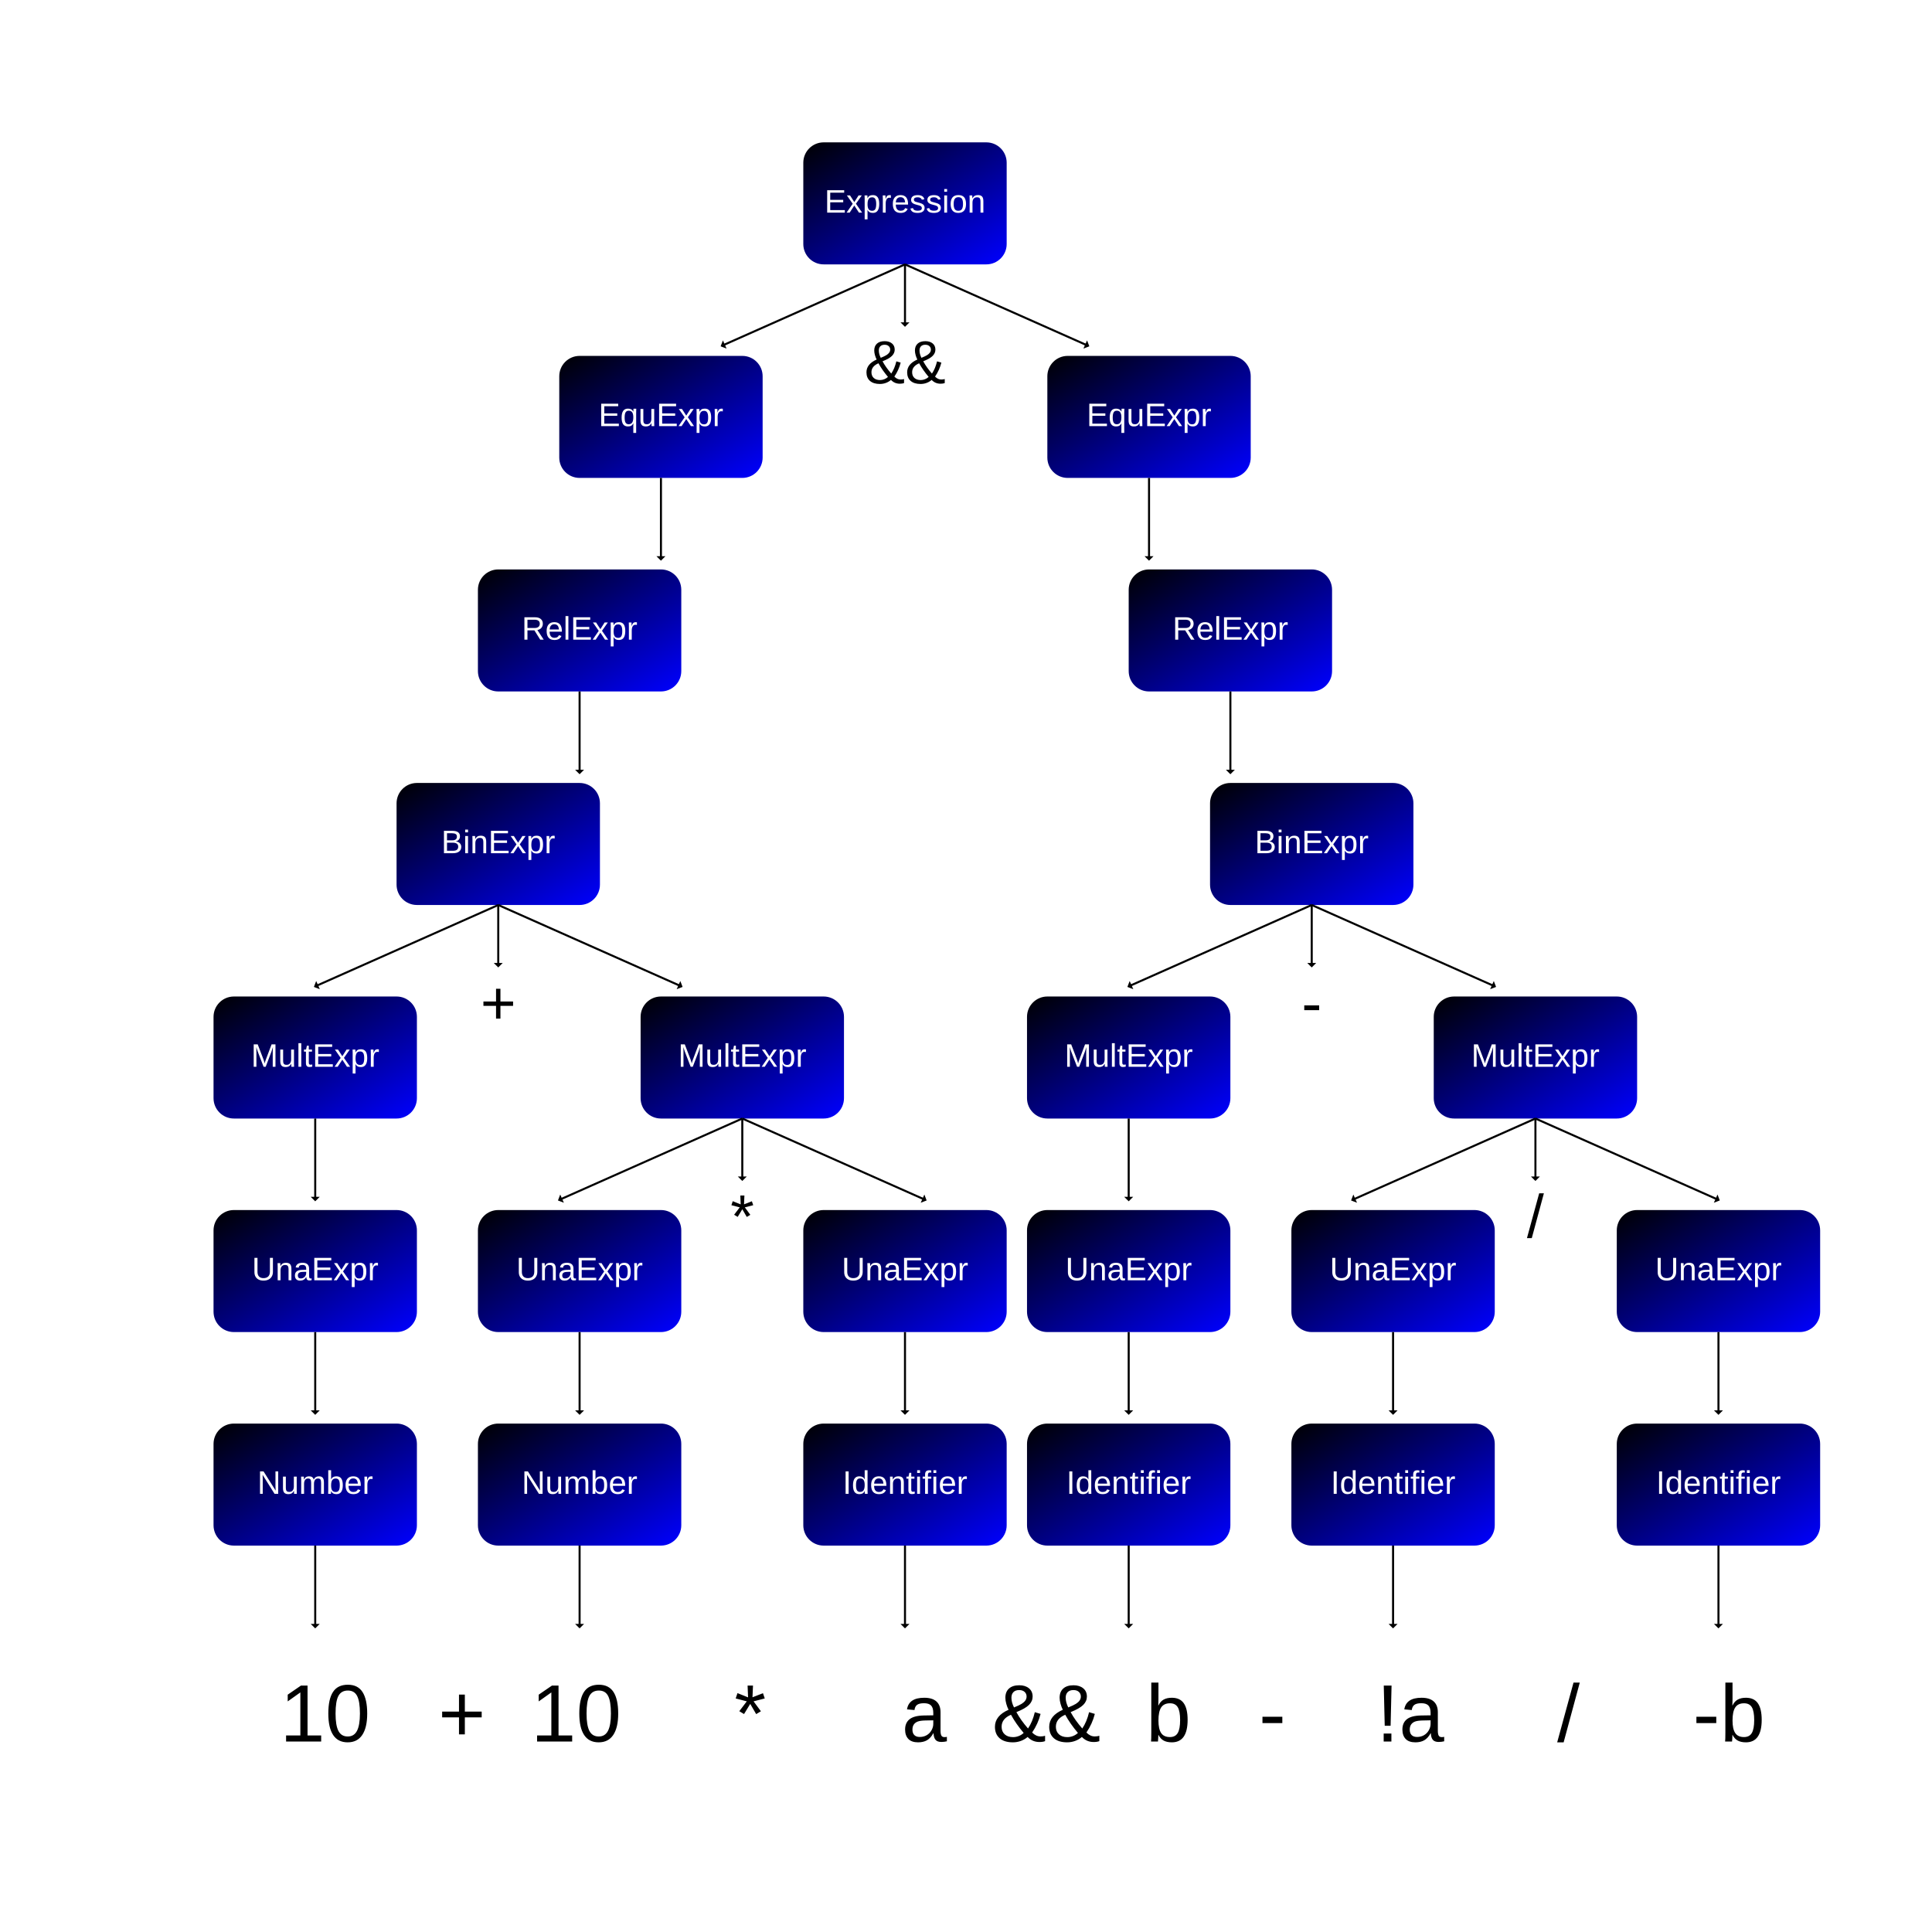
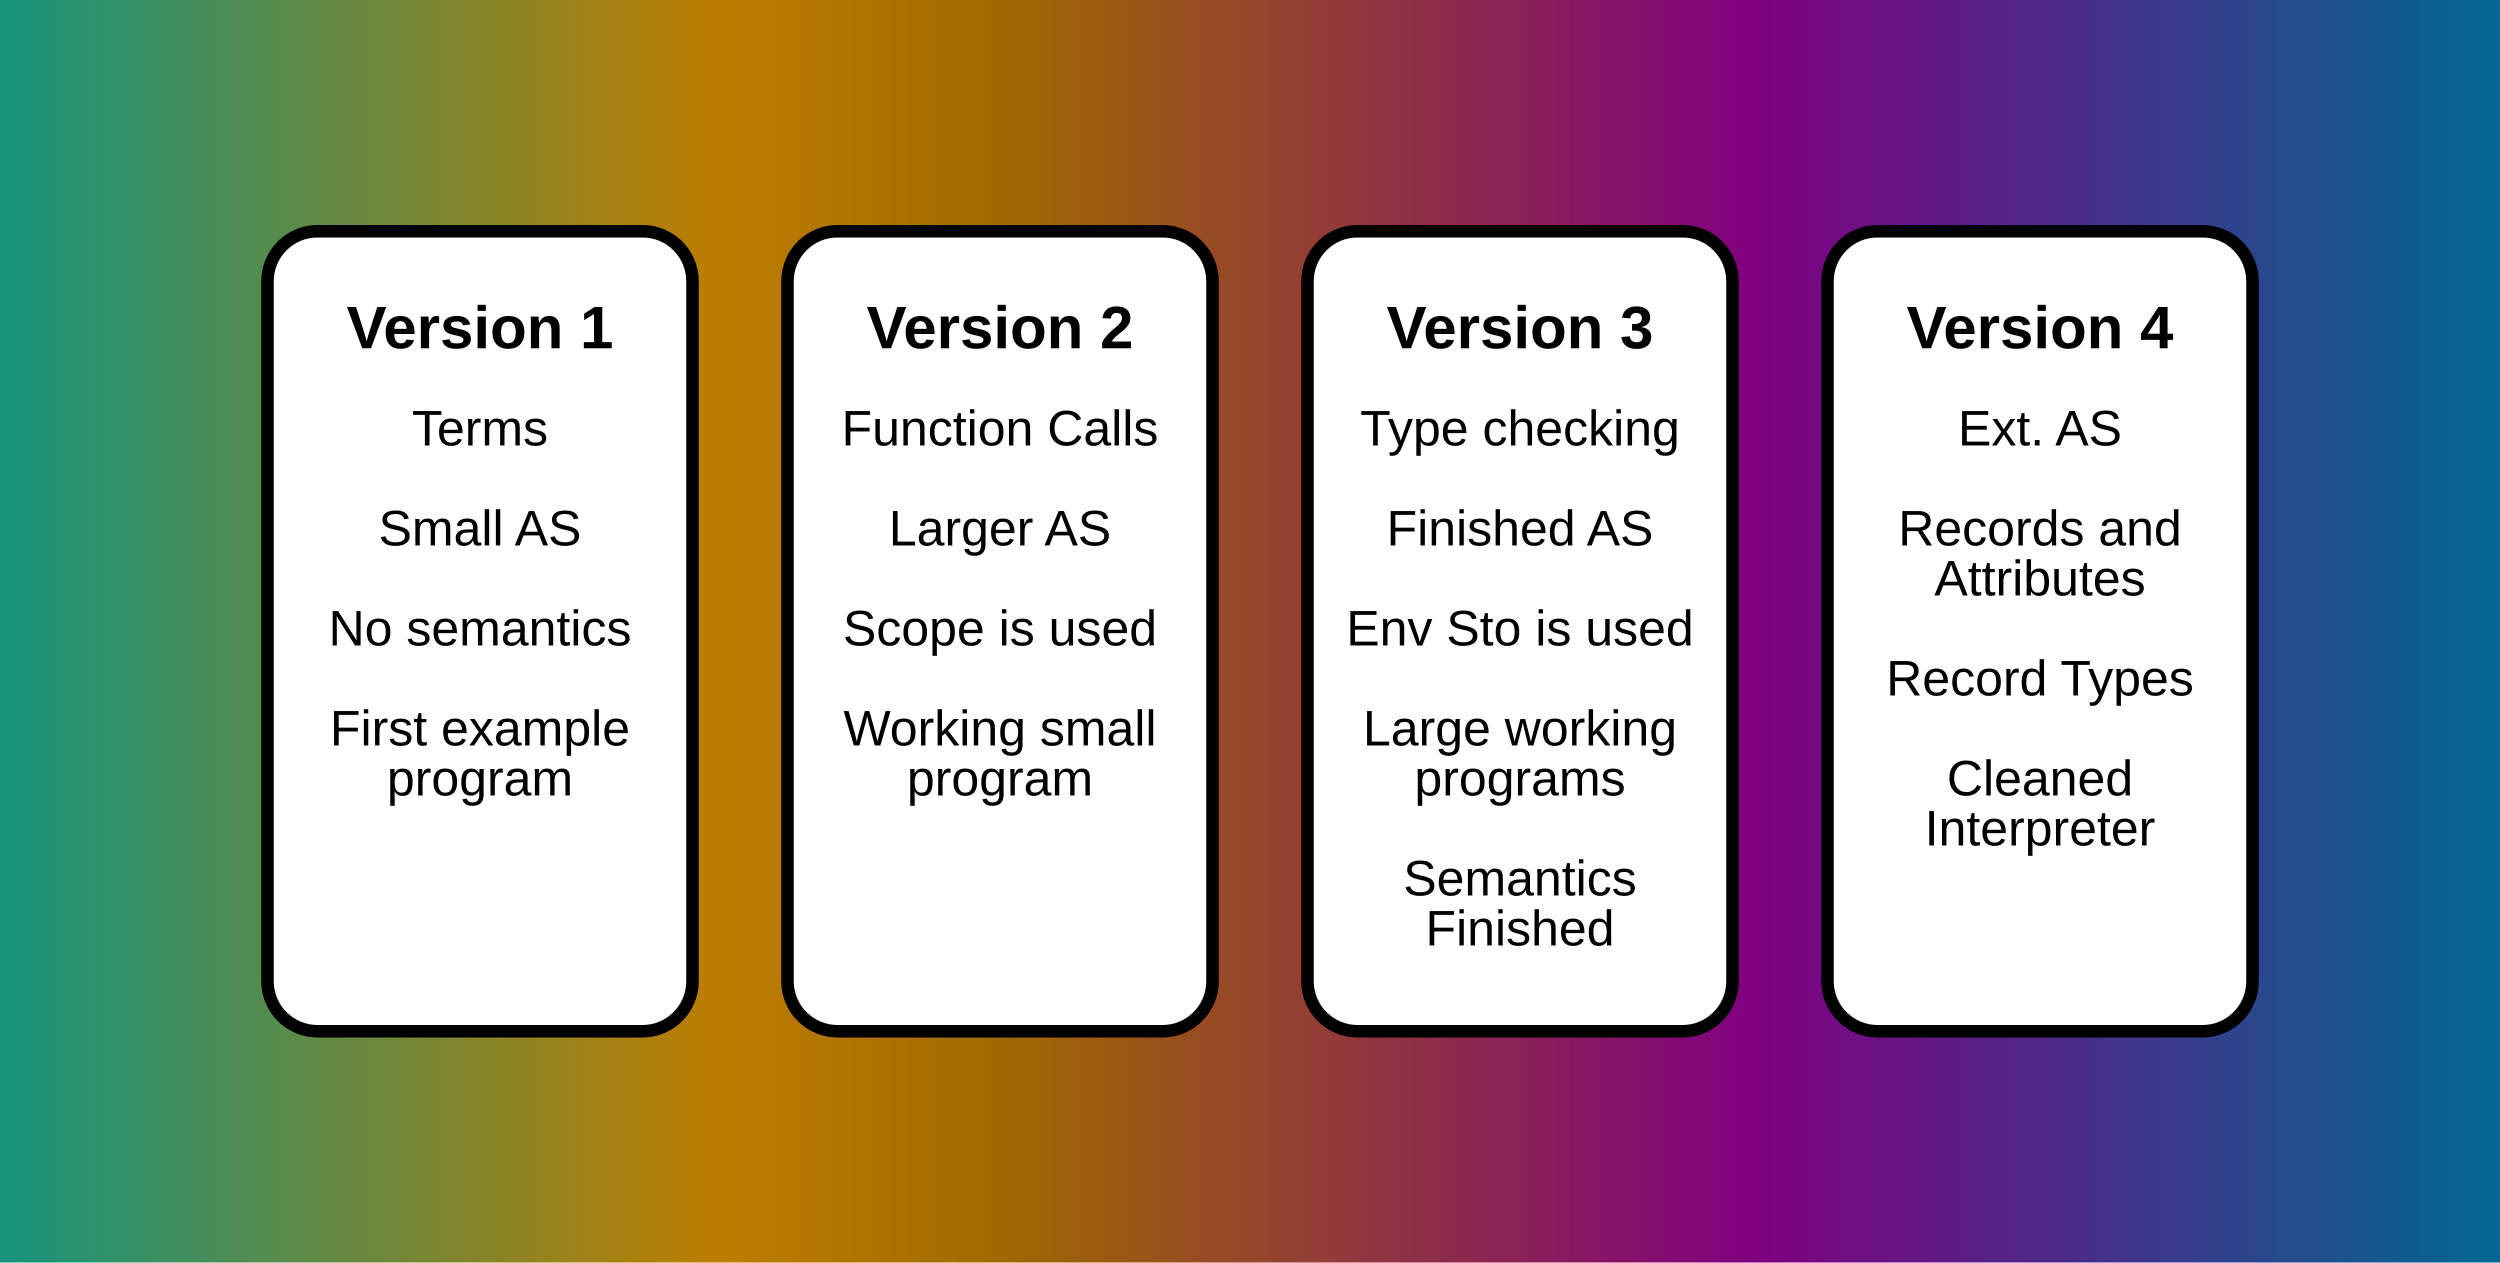
- <svg xmlns="http://www.w3.org/2000/svg" width="950" height="950" style="background-color: rgb(255, 255, 255)">
-   <linearGradient id="blackToBlue" x1="0%" y1="0%" x2="6,123233995736766E-15%" y2="100%">
-     <stop offset="0%" stop-color="rgb(0, 0, 0)" />
-     <stop offset="100%" stop-color="rgb(0, 0, 255)" />
+ <svg xmlns="http://www.w3.org/2000/svg" width="10000" height="5050" style="background-color: rgb(255, 255, 255)">
+   <linearGradient id="blackToBlue" x1="0%" y1="0%" x2="100%" y2="0%">
+     <stop offset="0%" stop-color="rgb(20, 148, 127)" />
+     <stop offset="29%" stop-color="rgb(190, 125, 0)" />
+     <stop offset="40%" stop-color="rgb(160, 105, 0)" />
+     <stop offset="70%" stop-color="rgb(128, 0, 128)" />
+     <stop offset="100%" stop-color="rgb(0, 105, 148)" />
  </linearGradient>
-   <rect id="" x="395" y="70" width="100" height="60" fill="url(#blackToBlue)" fill-opacity="1" rx="10" stroke="rgb(255, 255, 255)" stroke-width="0" />
-   <line id="" x1="445" y1="130" x2="535" y2="170" stroke="rgb(0, 0, 0)" stroke-width="1" />
-   <polygon id="" points="535,170 533.68,170.508 534.492,168.68" fill="rgb(0, 0, 0)" fill-opacity="1" stroke="rgb(0, 0, 0)" stroke-width="1" />
-   <line id="" x1="445" y1="130" x2="355" y2="170" stroke="rgb(0, 0, 0)" stroke-width="1" />
-   <polygon id="" points="355,170 355.508,168.68 356.32,170.508" fill="rgb(0, 0, 0)" fill-opacity="1" stroke="rgb(0, 0, 0)" stroke-width="1" />
-   <line id="" x1="445" y1="130" x2="445" y2="160" stroke="rgb(0, 0, 0)" stroke-width="1" />
-   <polygon id="" points="445,160 444,159 446,159" fill="rgb(0, 0, 0)" fill-opacity="1" stroke="rgb(0, 0, 0)" stroke-width="1" />
-   <text id="" x="445" y="100" xml:space="preserve" fill="rgb(255, 255, 255)" dominant-baseline="middle" text-anchor="middle" font-family="Arial" font-weight="400" font-size="16">Expression</text>
-   <text id="" x="445" y="180" xml:space="preserve" fill="rgb(0, 0, 0)" dominant-baseline="middle" text-anchor="middle" font-family="Arial" font-weight="400" font-size="30">&amp;&amp;</text>
-   <rect id="" x="275" y="175" width="100" height="60" fill="url(#blackToBlue)" fill-opacity="1" rx="10" stroke="rgb(255, 255, 255)" stroke-width="0" />
-   <line id="" x1="325" y1="235" x2="325" y2="275" stroke="rgb(0, 0, 0)" stroke-width="1" />
-   <polygon id="" points="325,275 324,274 326,274" fill="rgb(0, 0, 0)" fill-opacity="1" stroke="rgb(0, 0, 0)" stroke-width="1" />
-   <text id="" x="325" y="205" xml:space="preserve" fill="rgb(255, 255, 255)" dominant-baseline="middle" text-anchor="middle" font-family="Arial" font-weight="400" font-size="16">EquExpr</text>
-   <rect id="" x="515" y="175" width="100" height="60" fill="url(#blackToBlue)" fill-opacity="1" rx="10" stroke="rgb(255, 255, 255)" stroke-width="0" />
-   <line id="" x1="565" y1="235" x2="565" y2="275" stroke="rgb(0, 0, 0)" stroke-width="1" />
-   <polygon id="" points="565,275 564,274 566,274" fill="rgb(0, 0, 0)" fill-opacity="1" stroke="rgb(0, 0, 0)" stroke-width="1" />
-   <text id="" x="565" y="205" xml:space="preserve" fill="rgb(255, 255, 255)" dominant-baseline="middle" text-anchor="middle" font-family="Arial" font-weight="400" font-size="16">EquExpr</text>
-   <rect id="" x="235" y="280" width="100" height="60" fill="url(#blackToBlue)" fill-opacity="1" rx="10" stroke="rgb(255, 255, 255)" stroke-width="0" />
-   <line id="" x1="285" y1="340" x2="285" y2="380" stroke="rgb(0, 0, 0)" stroke-width="1" />
-   <polygon id="" points="285,380 284,379 286,379" fill="rgb(0, 0, 0)" fill-opacity="1" stroke="rgb(0, 0, 0)" stroke-width="1" />
-   <text id="" x="285" y="310" xml:space="preserve" fill="rgb(255, 255, 255)" dominant-baseline="middle" text-anchor="middle" font-family="Arial" font-weight="400" font-size="16">RelExpr</text>
-   <rect id="" x="555" y="280" width="100" height="60" fill="url(#blackToBlue)" fill-opacity="1" rx="10" stroke="rgb(255, 255, 255)" stroke-width="0" />
-   <line id="" x1="605" y1="340" x2="605" y2="380" stroke="rgb(0, 0, 0)" stroke-width="1" />
-   <polygon id="" points="605,380 604,379 606,379" fill="rgb(0, 0, 0)" fill-opacity="1" stroke="rgb(0, 0, 0)" stroke-width="1" />
-   <text id="" x="605" y="310" xml:space="preserve" fill="rgb(255, 255, 255)" dominant-baseline="middle" text-anchor="middle" font-family="Arial" font-weight="400" font-size="16">RelExpr</text>
-   <rect id="" x="195" y="385" width="100" height="60" fill="url(#blackToBlue)" fill-opacity="1" rx="10" stroke="rgb(255, 255, 255)" stroke-width="0" />
-   <line id="" x1="245" y1="445" x2="335" y2="485" stroke="rgb(0, 0, 0)" stroke-width="1" />
-   <polygon id="" points="335,485 333.68,485.508 334.492,483.68" fill="rgb(0, 0, 0)" fill-opacity="1" stroke="rgb(0, 0, 0)" stroke-width="1" />
-   <line id="" x1="245" y1="445" x2="155" y2="485" stroke="rgb(0, 0, 0)" stroke-width="1" />
-   <polygon id="" points="155,485 155.508,483.68 156.32,485.508" fill="rgb(0, 0, 0)" fill-opacity="1" stroke="rgb(0, 0, 0)" stroke-width="1" />
-   <line id="" x1="245" y1="445" x2="245" y2="475" stroke="rgb(0, 0, 0)" stroke-width="1" />
-   <polygon id="" points="245,475 244,474 246,474" fill="rgb(0, 0, 0)" fill-opacity="1" stroke="rgb(0, 0, 0)" stroke-width="1" />
-   <text id="" x="245" y="415" xml:space="preserve" fill="rgb(255, 255, 255)" dominant-baseline="middle" text-anchor="middle" font-family="Arial" font-weight="400" font-size="16">BinExpr</text>
-   <text id="" x="245" y="495" xml:space="preserve" fill="rgb(0, 0, 0)" dominant-baseline="middle" text-anchor="middle" font-family="Arial" font-weight="400" font-size="30">+</text>
-   <rect id="" x="595" y="385" width="100" height="60" fill="url(#blackToBlue)" fill-opacity="1" rx="10" stroke="rgb(255, 255, 255)" stroke-width="0" />
-   <line id="" x1="645" y1="445" x2="735" y2="485" stroke="rgb(0, 0, 0)" stroke-width="1" />
-   <polygon id="" points="735,485 733.68,485.508 734.492,483.68" fill="rgb(0, 0, 0)" fill-opacity="1" stroke="rgb(0, 0, 0)" stroke-width="1" />
-   <line id="" x1="645" y1="445" x2="555" y2="485" stroke="rgb(0, 0, 0)" stroke-width="1" />
-   <polygon id="" points="555,485 555.508,483.68 556.32,485.508" fill="rgb(0, 0, 0)" fill-opacity="1" stroke="rgb(0, 0, 0)" stroke-width="1" />
-   <line id="" x1="645" y1="445" x2="645" y2="475" stroke="rgb(0, 0, 0)" stroke-width="1" />
-   <polygon id="" points="645,475 644,474 646,474" fill="rgb(0, 0, 0)" fill-opacity="1" stroke="rgb(0, 0, 0)" stroke-width="1" />
-   <text id="" x="645" y="415" xml:space="preserve" fill="rgb(255, 255, 255)" dominant-baseline="middle" text-anchor="middle" font-family="Arial" font-weight="400" font-size="16">BinExpr</text>
-   <text id="" x="645" y="495" xml:space="preserve" fill="rgb(0, 0, 0)" dominant-baseline="middle" text-anchor="middle" font-family="Arial" font-weight="400" font-size="30">-</text>
-   <rect id="" x="105" y="490" width="100" height="60" fill="url(#blackToBlue)" fill-opacity="1" rx="10" stroke="rgb(255, 255, 255)" stroke-width="0" />
-   <line id="" x1="155" y1="550" x2="155" y2="590" stroke="rgb(0, 0, 0)" stroke-width="1" />
-   <polygon id="" points="155,590 154,589 156,589" fill="rgb(0, 0, 0)" fill-opacity="1" stroke="rgb(0, 0, 0)" stroke-width="1" />
-   <text id="" x="155" y="520" xml:space="preserve" fill="rgb(255, 255, 255)" dominant-baseline="middle" text-anchor="middle" font-family="Arial" font-weight="400" font-size="16">MultExpr</text>
-   <rect id="" x="315" y="490" width="100" height="60" fill="url(#blackToBlue)" fill-opacity="1" rx="10" stroke="rgb(255, 255, 255)" stroke-width="0" />
-   <line id="" x1="365" y1="550" x2="455" y2="590" stroke="rgb(0, 0, 0)" stroke-width="1" />
-   <polygon id="" points="455,590 453.68,590.508 454.492,588.68" fill="rgb(0, 0, 0)" fill-opacity="1" stroke="rgb(0, 0, 0)" stroke-width="1" />
-   <line id="" x1="365" y1="550" x2="275" y2="590" stroke="rgb(0, 0, 0)" stroke-width="1" />
-   <polygon id="" points="275,590 275.508,588.68 276.32,590.508" fill="rgb(0, 0, 0)" fill-opacity="1" stroke="rgb(0, 0, 0)" stroke-width="1" />
-   <line id="" x1="365" y1="550" x2="365" y2="580" stroke="rgb(0, 0, 0)" stroke-width="1" />
-   <polygon id="" points="365,580 364,579 366,579" fill="rgb(0, 0, 0)" fill-opacity="1" stroke="rgb(0, 0, 0)" stroke-width="1" />
-   <text id="" x="365" y="520" xml:space="preserve" fill="rgb(255, 255, 255)" dominant-baseline="middle" text-anchor="middle" font-family="Arial" font-weight="400" font-size="16">MultExpr</text>
-   <text id="" x="365" y="600" xml:space="preserve" fill="rgb(0, 0, 0)" dominant-baseline="middle" text-anchor="middle" font-family="Arial" font-weight="400" font-size="30">*</text>
-   <rect id="" x="105" y="595" width="100" height="60" fill="url(#blackToBlue)" fill-opacity="1" rx="10" stroke="rgb(255, 255, 255)" stroke-width="0" />
-   <line id="" x1="155" y1="655" x2="155" y2="695" stroke="rgb(0, 0, 0)" stroke-width="1" />
-   <polygon id="" points="155,695 154,694 156,694" fill="rgb(0, 0, 0)" fill-opacity="1" stroke="rgb(0, 0, 0)" stroke-width="1" />
-   <text id="" x="155" y="625" xml:space="preserve" fill="rgb(255, 255, 255)" dominant-baseline="middle" text-anchor="middle" font-family="Arial" font-weight="400" font-size="16">UnaExpr</text>
-   <rect id="" x="105" y="700" width="100" height="60" fill="url(#blackToBlue)" fill-opacity="1" rx="10" stroke="rgb(255, 255, 255)" stroke-width="0" />
-   <line id="" x1="155" y1="760" x2="155" y2="800" stroke="rgb(0, 0, 0)" stroke-width="1" />
-   <polygon id="" points="155,800 154,799 156,799" fill="rgb(0, 0, 0)" fill-opacity="1" stroke="rgb(0, 0, 0)" stroke-width="1" />
-   <text id="" x="155" y="730" xml:space="preserve" fill="rgb(255, 255, 255)" dominant-baseline="middle" text-anchor="middle" font-family="Arial" font-weight="400" font-size="16">Number</text>
-   <rect id="" x="235" y="595" width="100" height="60" fill="url(#blackToBlue)" fill-opacity="1" rx="10" stroke="rgb(255, 255, 255)" stroke-width="0" />
-   <line id="" x1="285" y1="655" x2="285" y2="695" stroke="rgb(0, 0, 0)" stroke-width="1" />
-   <polygon id="" points="285,695 284,694 286,694" fill="rgb(0, 0, 0)" fill-opacity="1" stroke="rgb(0, 0, 0)" stroke-width="1" />
-   <text id="" x="285" y="625" xml:space="preserve" fill="rgb(255, 255, 255)" dominant-baseline="middle" text-anchor="middle" font-family="Arial" font-weight="400" font-size="16">UnaExpr</text>
-   <rect id="" x="235" y="700" width="100" height="60" fill="url(#blackToBlue)" fill-opacity="1" rx="10" stroke="rgb(255, 255, 255)" stroke-width="0" />
-   <line id="" x1="285" y1="760" x2="285" y2="800" stroke="rgb(0, 0, 0)" stroke-width="1" />
-   <polygon id="" points="285,800 284,799 286,799" fill="rgb(0, 0, 0)" fill-opacity="1" stroke="rgb(0, 0, 0)" stroke-width="1" />
-   <text id="" x="285" y="730" xml:space="preserve" fill="rgb(255, 255, 255)" dominant-baseline="middle" text-anchor="middle" font-family="Arial" font-weight="400" font-size="16">Number</text>
-   <rect id="" x="395" y="595" width="100" height="60" fill="url(#blackToBlue)" fill-opacity="1" rx="10" stroke="rgb(255, 255, 255)" stroke-width="0" />
-   <line id="" x1="445" y1="655" x2="445" y2="695" stroke="rgb(0, 0, 0)" stroke-width="1" />
-   <polygon id="" points="445,695 444,694 446,694" fill="rgb(0, 0, 0)" fill-opacity="1" stroke="rgb(0, 0, 0)" stroke-width="1" />
-   <text id="" x="445" y="625" xml:space="preserve" fill="rgb(255, 255, 255)" dominant-baseline="middle" text-anchor="middle" font-family="Arial" font-weight="400" font-size="16">UnaExpr</text>
-   <rect id="" x="395" y="700" width="100" height="60" fill="url(#blackToBlue)" fill-opacity="1" rx="10" stroke="rgb(255, 255, 255)" stroke-width="0" />
-   <line id="" x1="445" y1="760" x2="445" y2="800" stroke="rgb(0, 0, 0)" stroke-width="1" />
-   <polygon id="" points="445,800 444,799 446,799" fill="rgb(0, 0, 0)" fill-opacity="1" stroke="rgb(0, 0, 0)" stroke-width="1" />
-   <text id="" x="445" y="730" xml:space="preserve" fill="rgb(255, 255, 255)" dominant-baseline="middle" text-anchor="middle" font-family="Arial" font-weight="400" font-size="16">Identifier</text>
-   <rect id="" x="505" y="490" width="100" height="60" fill="url(#blackToBlue)" fill-opacity="1" rx="10" stroke="rgb(255, 255, 255)" stroke-width="0" />
-   <line id="" x1="555" y1="550" x2="555" y2="590" stroke="rgb(0, 0, 0)" stroke-width="1" />
-   <polygon id="" points="555,590 554,589 556,589" fill="rgb(0, 0, 0)" fill-opacity="1" stroke="rgb(0, 0, 0)" stroke-width="1" />
-   <text id="" x="555" y="520" xml:space="preserve" fill="rgb(255, 255, 255)" dominant-baseline="middle" text-anchor="middle" font-family="Arial" font-weight="400" font-size="16">MultExpr</text>
-   <rect id="" x="705" y="490" width="100" height="60" fill="url(#blackToBlue)" fill-opacity="1" rx="10" stroke="rgb(255, 255, 255)" stroke-width="0" />
-   <line id="" x1="755" y1="550" x2="845" y2="590" stroke="rgb(0, 0, 0)" stroke-width="1" />
-   <polygon id="" points="845,590 843.68,590.508 844.492,588.68" fill="rgb(0, 0, 0)" fill-opacity="1" stroke="rgb(0, 0, 0)" stroke-width="1" />
-   <line id="" x1="755" y1="550" x2="665" y2="590" stroke="rgb(0, 0, 0)" stroke-width="1" />
-   <polygon id="" points="665,590 665.508,588.68 666.32,590.508" fill="rgb(0, 0, 0)" fill-opacity="1" stroke="rgb(0, 0, 0)" stroke-width="1" />
-   <line id="" x1="755" y1="550" x2="755" y2="580" stroke="rgb(0, 0, 0)" stroke-width="1" />
-   <polygon id="" points="755,580 754,579 756,579" fill="rgb(0, 0, 0)" fill-opacity="1" stroke="rgb(0, 0, 0)" stroke-width="1" />
-   <text id="" x="755" y="520" xml:space="preserve" fill="rgb(255, 255, 255)" dominant-baseline="middle" text-anchor="middle" font-family="Arial" font-weight="400" font-size="16">MultExpr</text>
-   <text id="" x="755" y="600" xml:space="preserve" fill="rgb(0, 0, 0)" dominant-baseline="middle" text-anchor="middle" font-family="Arial" font-weight="400" font-size="30">/</text>
-   <rect id="" x="505" y="595" width="100" height="60" fill="url(#blackToBlue)" fill-opacity="1" rx="10" stroke="rgb(255, 255, 255)" stroke-width="0" />
-   <line id="" x1="555" y1="655" x2="555" y2="695" stroke="rgb(0, 0, 0)" stroke-width="1" />
-   <polygon id="" points="555,695 554,694 556,694" fill="rgb(0, 0, 0)" fill-opacity="1" stroke="rgb(0, 0, 0)" stroke-width="1" />
-   <text id="" x="555" y="625" xml:space="preserve" fill="rgb(255, 255, 255)" dominant-baseline="middle" text-anchor="middle" font-family="Arial" font-weight="400" font-size="16">UnaExpr</text>
-   <rect id="" x="505" y="700" width="100" height="60" fill="url(#blackToBlue)" fill-opacity="1" rx="10" stroke="rgb(255, 255, 255)" stroke-width="0" />
-   <line id="" x1="555" y1="760" x2="555" y2="800" stroke="rgb(0, 0, 0)" stroke-width="1" />
-   <polygon id="" points="555,800 554,799 556,799" fill="rgb(0, 0, 0)" fill-opacity="1" stroke="rgb(0, 0, 0)" stroke-width="1" />
-   <text id="" x="555" y="730" xml:space="preserve" fill="rgb(255, 255, 255)" dominant-baseline="middle" text-anchor="middle" font-family="Arial" font-weight="400" font-size="16">Identifier</text>
-   <rect id="" x="635" y="595" width="100" height="60" fill="url(#blackToBlue)" fill-opacity="1" rx="10" stroke="rgb(255, 255, 255)" stroke-width="0" />
-   <line id="" x1="685" y1="655" x2="685" y2="695" stroke="rgb(0, 0, 0)" stroke-width="1" />
-   <polygon id="" points="685,695 684,694 686,694" fill="rgb(0, 0, 0)" fill-opacity="1" stroke="rgb(0, 0, 0)" stroke-width="1" />
-   <text id="" x="685" y="625" xml:space="preserve" fill="rgb(255, 255, 255)" dominant-baseline="middle" text-anchor="middle" font-family="Arial" font-weight="400" font-size="16">UnaExpr</text>
-   <rect id="" x="635" y="700" width="100" height="60" fill="url(#blackToBlue)" fill-opacity="1" rx="10" stroke="rgb(255, 255, 255)" stroke-width="0" />
-   <line id="" x1="685" y1="760" x2="685" y2="800" stroke="rgb(0, 0, 0)" stroke-width="1" />
-   <polygon id="" points="685,800 684,799 686,799" fill="rgb(0, 0, 0)" fill-opacity="1" stroke="rgb(0, 0, 0)" stroke-width="1" />
-   <text id="" x="685" y="730" xml:space="preserve" fill="rgb(255, 255, 255)" dominant-baseline="middle" text-anchor="middle" font-family="Arial" font-weight="400" font-size="16">Identifier</text>
-   <rect id="" x="795" y="595" width="100" height="60" fill="url(#blackToBlue)" fill-opacity="1" rx="10" stroke="rgb(255, 255, 255)" stroke-width="0" />
-   <line id="" x1="845" y1="655" x2="845" y2="695" stroke="rgb(0, 0, 0)" stroke-width="1" />
-   <polygon id="" points="845,695 844,694 846,694" fill="rgb(0, 0, 0)" fill-opacity="1" stroke="rgb(0, 0, 0)" stroke-width="1" />
-   <text id="" x="845" y="625" xml:space="preserve" fill="rgb(255, 255, 255)" dominant-baseline="middle" text-anchor="middle" font-family="Arial" font-weight="400" font-size="16">UnaExpr</text>
-   <rect id="" x="795" y="700" width="100" height="60" fill="url(#blackToBlue)" fill-opacity="1" rx="10" stroke="rgb(255, 255, 255)" stroke-width="0" />
-   <line id="" x1="845" y1="760" x2="845" y2="800" stroke="rgb(0, 0, 0)" stroke-width="1" />
-   <polygon id="" points="845,800 844,799 846,799" fill="rgb(0, 0, 0)" fill-opacity="1" stroke="rgb(0, 0, 0)" stroke-width="1" />
-   <text id="" x="845" y="730" xml:space="preserve" fill="rgb(255, 255, 255)" dominant-baseline="middle" text-anchor="middle" font-family="Arial" font-weight="400" font-size="16">Identifier</text>
-   <text id="text" x="475" y="845" xml:space="preserve" fill="rgb(0, 0, 0)" dominant-baseline="middle" text-anchor="middle" font-family="Arial" font-weight="400" font-size="40">     10   +  10     *      a  &amp;&amp;  b   -    !a     /     -b</text>
+   <rect id="background" x="0" y="0" width="10000" height="5050" fill="url(#blackToBlue)" fill-opacity="1" rx="0" stroke="rgb(255, 255, 255)" stroke-width="0" />
+   <rect id="box1" x="1070" y="925" width="1700" height="3200" fill="rgb(255, 255, 255)" fill-opacity="1" rx="200" stroke="rgb(0, 0, 0)" stroke-width="50" />
+   <text id="box1Text" x="1920" y="1325" xml:space="preserve" fill="rgb(0, 0, 0)" dominant-baseline="middle" text-anchor="middle" font-family="Arial" font-weight="700" font-size="240">Version 1</text>
+   <text id="box2Text" x="1920" y="1725" xml:space="preserve" fill="rgb(0, 0, 0)" dominant-baseline="middle" text-anchor="middle" font-family="Arial" font-weight="500" font-size="200">Terms</text>
+   <text id="box3Text" x="1920" y="2125" xml:space="preserve" fill="rgb(0, 0, 0)" dominant-baseline="middle" text-anchor="middle" font-family="Arial" font-weight="500" font-size="200">Small AS</text>
+   <text id="box4Text" x="1920" y="2525" xml:space="preserve" fill="rgb(0, 0, 0)" dominant-baseline="middle" text-anchor="middle" font-family="Arial" font-weight="500" font-size="200">No semantics</text>
+   <text id="box5Text" x="1920" y="2925" xml:space="preserve" fill="rgb(0, 0, 0)" dominant-baseline="middle" text-anchor="middle" font-family="Arial" font-weight="500" font-size="200">First example</text>
+   <text id="box6Text" x="1920" y="3125" xml:space="preserve" fill="rgb(0, 0, 0)" dominant-baseline="middle" text-anchor="middle" font-family="Arial" font-weight="500" font-size="200">program</text>
+   <rect id="box2" x="3150" y="925" width="1700" height="3200" fill="rgb(255, 255, 255)" fill-opacity="1" rx="200" stroke="rgb(0, 0, 0)" stroke-width="50" />
+   <text id="box7Text" x="4000" y="1325" xml:space="preserve" fill="rgb(0, 0, 0)" dominant-baseline="middle" text-anchor="middle" font-family="Arial" font-weight="700" font-size="240">Version 2</text>
+   <text id="box8Text" x="4000" y="1725" xml:space="preserve" fill="rgb(0, 0, 0)" dominant-baseline="middle" text-anchor="middle" font-family="Arial" font-weight="500" font-size="200">Function Calls</text>
+   <text id="box9Text" x="4000" y="2125" xml:space="preserve" fill="rgb(0, 0, 0)" dominant-baseline="middle" text-anchor="middle" font-family="Arial" font-weight="500" font-size="200">Larger AS</text>
+   <text id="box10Text" x="4000" y="2525" xml:space="preserve" fill="rgb(0, 0, 0)" dominant-baseline="middle" text-anchor="middle" font-family="Arial" font-weight="500" font-size="200">Scope is used</text>
+   <text id="box11Text" x="4000" y="2925" xml:space="preserve" fill="rgb(0, 0, 0)" dominant-baseline="middle" text-anchor="middle" font-family="Arial" font-weight="500" font-size="200">Working small</text>
+   <text id="box12Text" x="4000" y="3125" xml:space="preserve" fill="rgb(0, 0, 0)" dominant-baseline="middle" text-anchor="middle" font-family="Arial" font-weight="500" font-size="200">program</text>
+   <rect id="box3" x="5230" y="925" width="1700" height="3200" fill="rgb(255, 255, 255)" fill-opacity="1" rx="200" stroke="rgb(0, 0, 0)" stroke-width="50" />
+   <text id="box13Text" x="6080" y="1325" xml:space="preserve" fill="rgb(0, 0, 0)" dominant-baseline="middle" text-anchor="middle" font-family="Arial" font-weight="700" font-size="240">Version 3</text>
+   <text id="box14Text" x="6080" y="1725" xml:space="preserve" fill="rgb(0, 0, 0)" dominant-baseline="middle" text-anchor="middle" font-family="Arial" font-weight="500" font-size="200">Type checking</text>
+   <text id="box15Text" x="6080" y="2125" xml:space="preserve" fill="rgb(0, 0, 0)" dominant-baseline="middle" text-anchor="middle" font-family="Arial" font-weight="500" font-size="200">Finished AS</text>
+   <text id="box16Text" x="6080" y="2525" xml:space="preserve" fill="rgb(0, 0, 0)" dominant-baseline="middle" text-anchor="middle" font-family="Arial" font-weight="500" font-size="200">Env Sto is used</text>
+   <text id="box17Text" x="6080" y="2925" xml:space="preserve" fill="rgb(0, 0, 0)" dominant-baseline="middle" text-anchor="middle" font-family="Arial" font-weight="500" font-size="200">Large working</text>
+   <text id="box18Text" x="6080" y="3125" xml:space="preserve" fill="rgb(0, 0, 0)" dominant-baseline="middle" text-anchor="middle" font-family="Arial" font-weight="500" font-size="200">programs</text>
+   <text id="box19Text" x="6080" y="3525" xml:space="preserve" fill="rgb(0, 0, 0)" dominant-baseline="middle" text-anchor="middle" font-family="Arial" font-weight="500" font-size="200">Semantics</text>
+   <text id="box20Text" x="6080" y="3725" xml:space="preserve" fill="rgb(0, 0, 0)" dominant-baseline="middle" text-anchor="middle" font-family="Arial" font-weight="500" font-size="200">Finished</text>
+   <rect id="box4" x="7310" y="925" width="1700" height="3200" fill="rgb(255, 255, 255)" fill-opacity="1" rx="200" stroke="rgb(0, 0, 0)" stroke-width="50" />
+   <text id="box21Text" x="8160" y="1325" xml:space="preserve" fill="rgb(0, 0, 0)" dominant-baseline="middle" text-anchor="middle" font-family="Arial" font-weight="700" font-size="240">Version 4</text>
+   <text id="box22Text" x="8160" y="1725" xml:space="preserve" fill="rgb(0, 0, 0)" dominant-baseline="middle" text-anchor="middle" font-family="Arial" font-weight="500" font-size="200">Ext. AS</text>
+   <text id="box23Text" x="8160" y="2125" xml:space="preserve" fill="rgb(0, 0, 0)" dominant-baseline="middle" text-anchor="middle" font-family="Arial" font-weight="500" font-size="200">Records and</text>
+   <text id="box24Text" x="8160" y="2325" xml:space="preserve" fill="rgb(0, 0, 0)" dominant-baseline="middle" text-anchor="middle" font-family="Arial" font-weight="500" font-size="200">Attributes</text>
+   <text id="box25Text" x="8160" y="2725" xml:space="preserve" fill="rgb(0, 0, 0)" dominant-baseline="middle" text-anchor="middle" font-family="Arial" font-weight="500" font-size="200">Record Types</text>
+   <text id="box26Text" x="8160" y="3125" xml:space="preserve" fill="rgb(0, 0, 0)" dominant-baseline="middle" text-anchor="middle" font-family="Arial" font-weight="500" font-size="200">Cleaned</text>
+   <text id="box27Text" x="8160" y="3325" xml:space="preserve" fill="rgb(0, 0, 0)" dominant-baseline="middle" text-anchor="middle" font-family="Arial" font-weight="500" font-size="200">Interpreter</text>
</svg>
